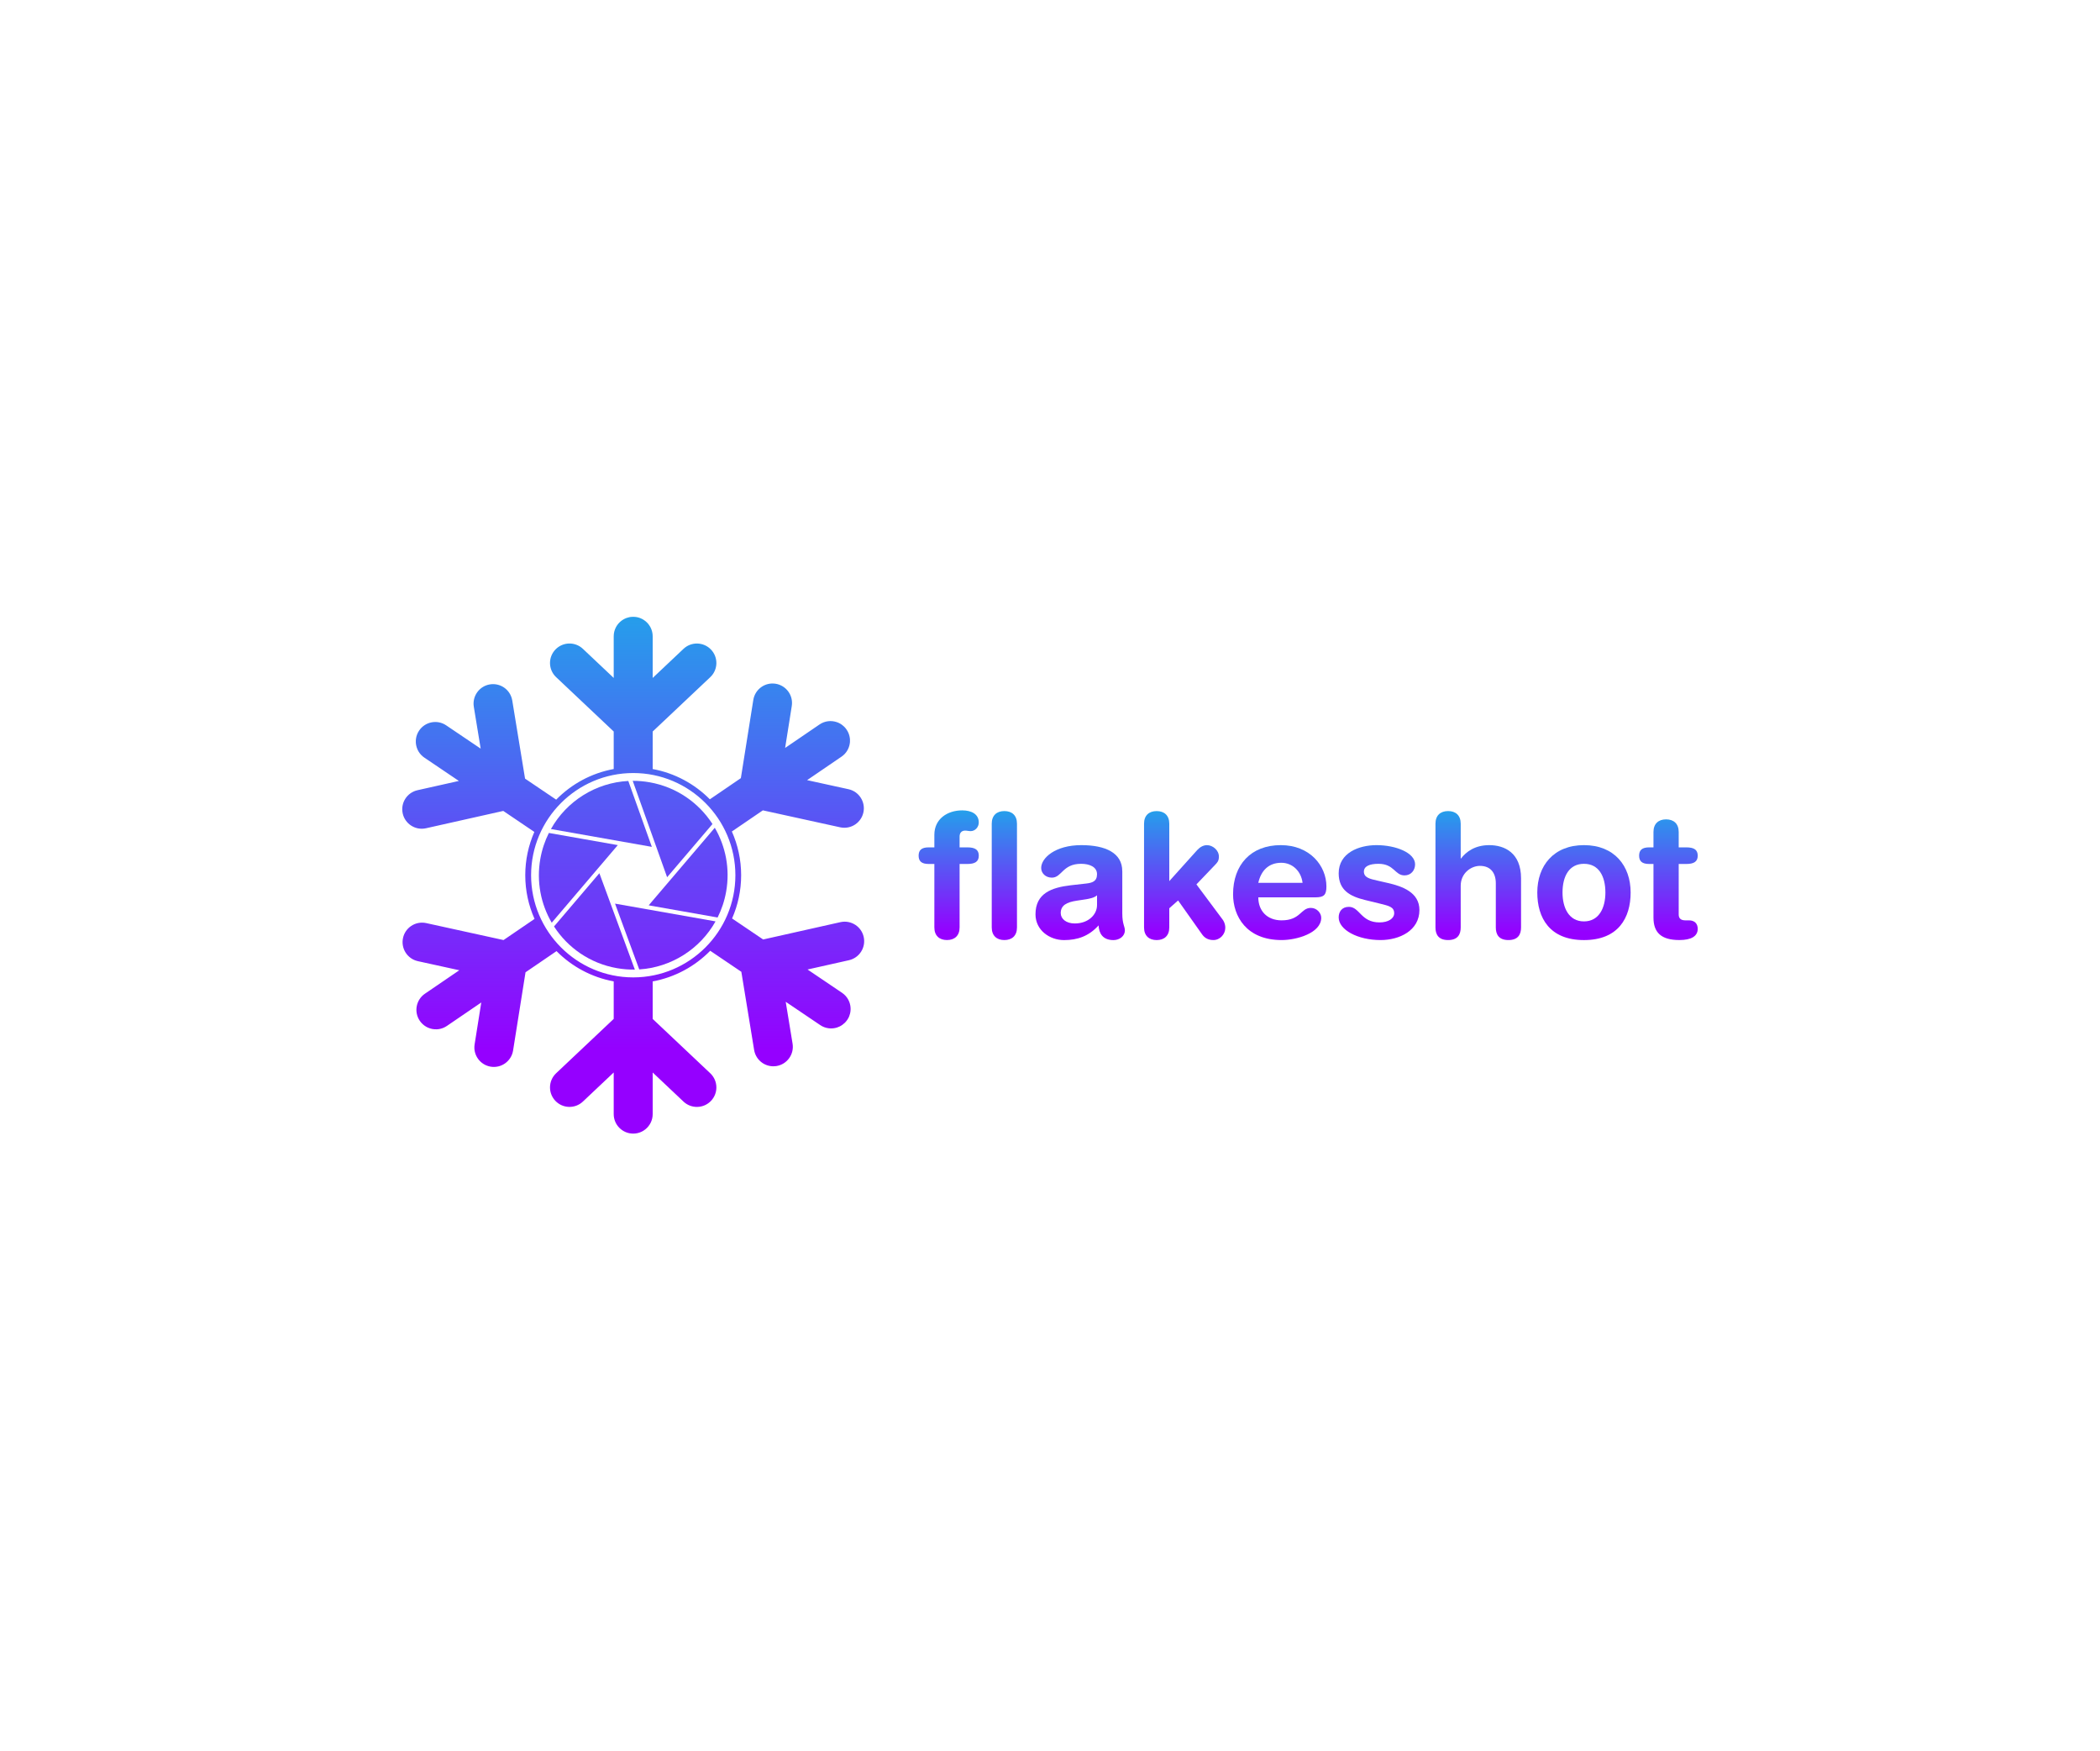
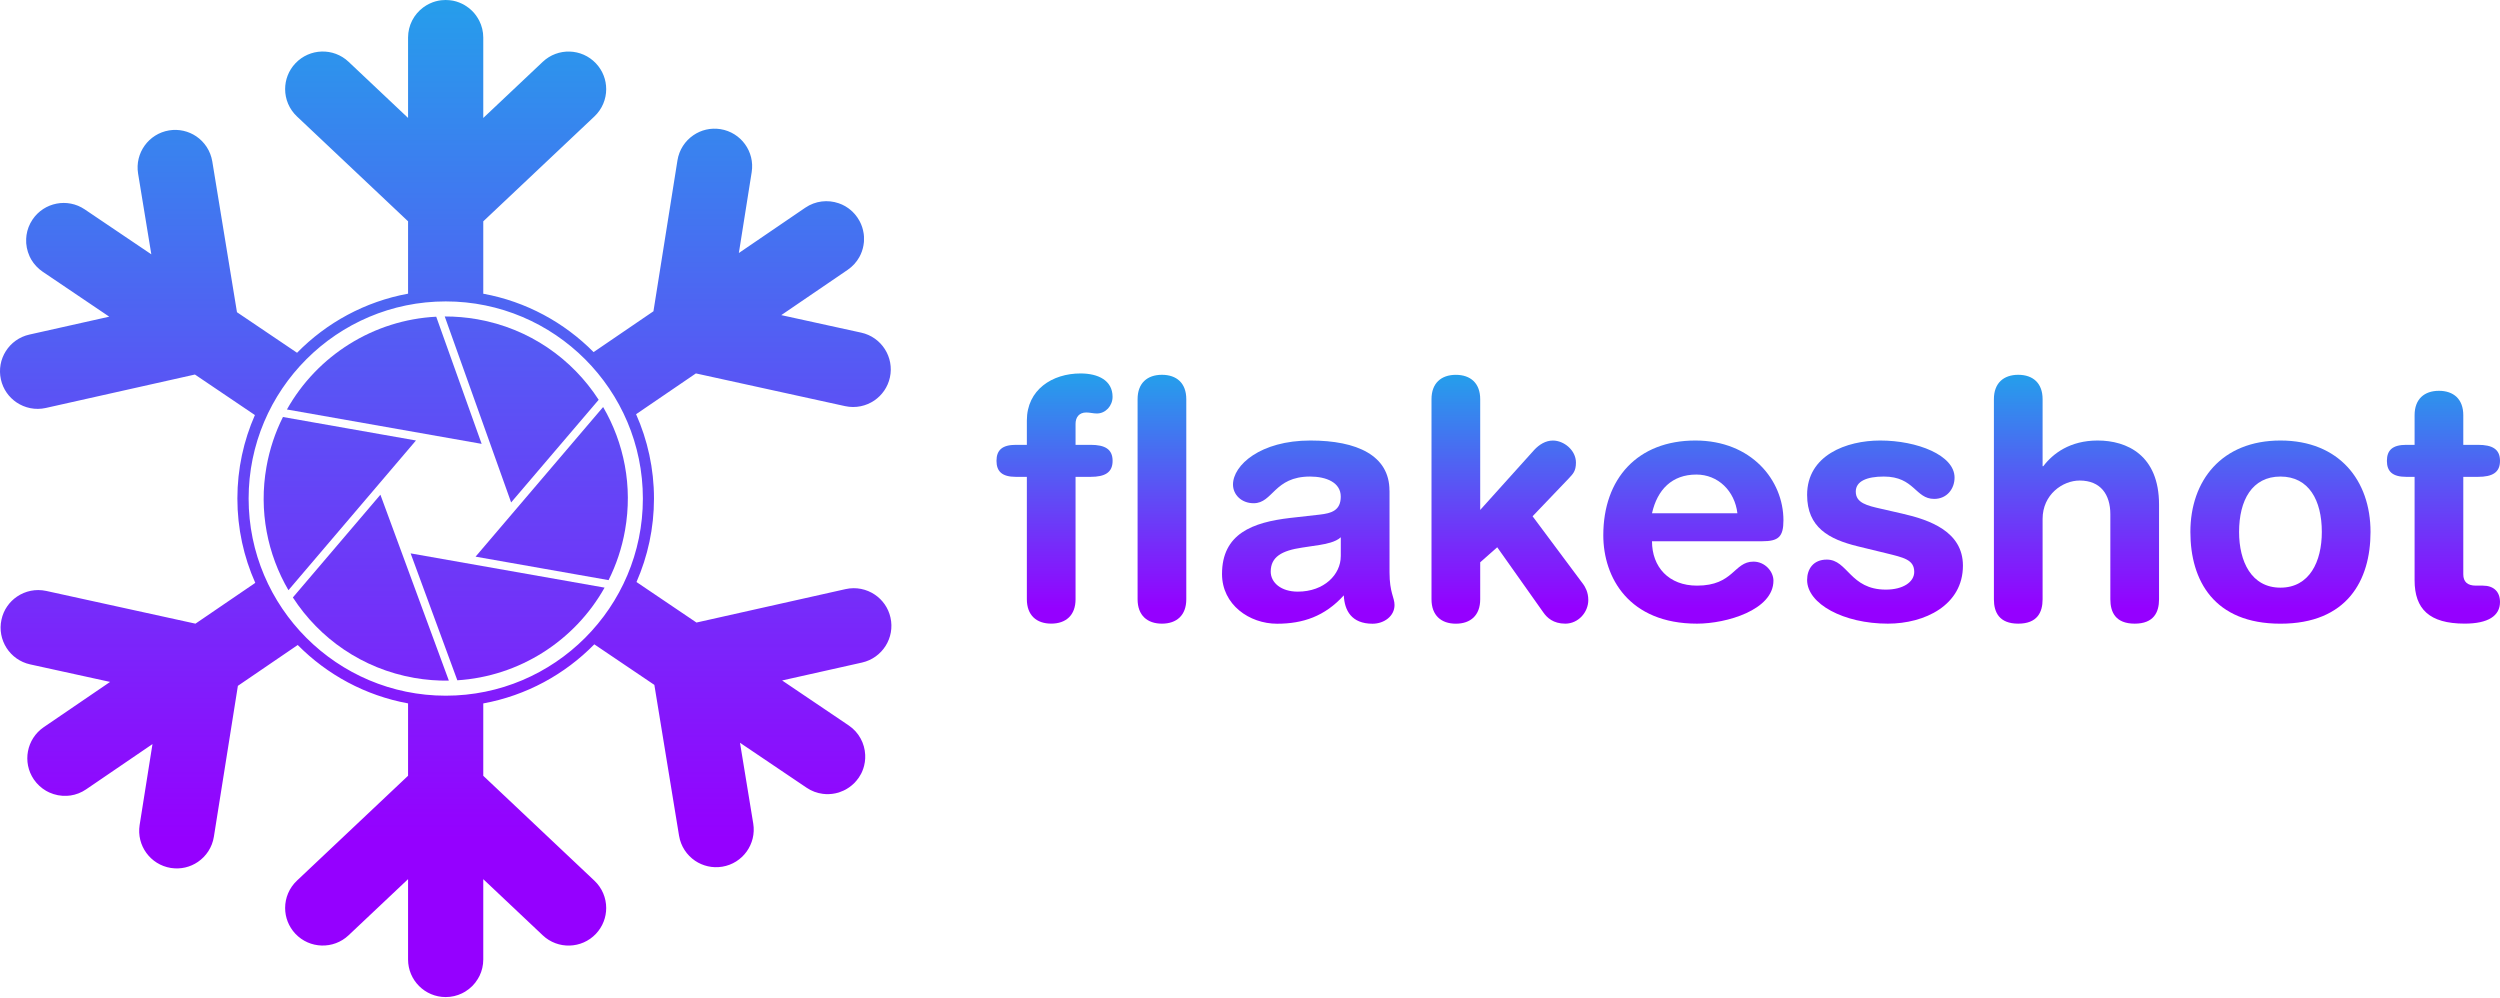
- <svg xmlns="http://www.w3.org/2000/svg" version="1.1" id="Layer_1" x="0px" y="0px" viewBox="0 0 1200 1000" style="enable-background:new 0 0 1200 1000;" xml:space="preserve">
+ <svg xmlns="http://www.w3.org/2000/svg" width="740.27" height="295.24" version="1.1" viewBox="0 0 740.27 295.24" xml:space="preserve">
  <style type="text/css">
	.st0{fill:url(#SVGID_1_);}
	.st1{fill:url(#SVGID_00000174587969220787346450000007784116948124234630_);}
	.st2{fill:url(#SVGID_00000059306101236576278270000008780726096218313352_);}
	.st3{fill:url(#SVGID_00000002345782926031184270000009029232511775405473_);}
	.st4{fill:url(#SVGID_00000037683132122439636520000002803783118974807202_);}
	.st5{fill:url(#SVGID_00000075868136370730371470000003846224628731254462_);}
	.st6{fill:url(#SVGID_00000099638301165385335400000014622363466223353272_);}
	.st7{fill:url(#SVGID_00000132086411752855026100000004039829673280741277_);}
	.st8{fill:url(#SVGID_00000128464150078914731530000014800418913222808199_);}
	.st9{fill:url(#SVGID_00000016758023788058054600000003799833057427459732_);}
	.st10{fill:url(#SVGID_00000131355836164259148240000007445431631011805848_);}
	.st11{fill:url(#SVGID_00000096033325954281267340000000116030311030941857_);}
	.st12{fill:url(#SVGID_00000008114114524405272400000007898896160214514058_);}
	.st13{fill:url(#SVGID_00000118387224217342486320000015066486896436225714_);}
	.st14{fill:url(#SVGID_00000127032310990559990740000015785041585654854804_);}
	.st15{fill:url(#SVGID_00000177477010167139734240000010728987177860960936_);}
</style>
-   <g>
-     <g>
-       <linearGradient id="SVGID_1_" gradientUnits="userSpaceOnUse" x1="542.115" y1="532.707" x2="542.115" y2="459.852">
-         <stop offset="0" style="stop-color:#9500FF" />
-         <stop offset="1" style="stop-color:#1FA7EA" />
-       </linearGradient>
-       <path class="st0" d="M551.5,474.51c1.09,0,2.07,0.3,3.16,0.3c2.57,0,4.64-2.27,4.64-4.94c0-4.84-4.25-6.92-9.48-6.92    c-8.4,0-15.9,4.84-15.9,13.93v7.21h-3.26c-4.05,0-5.73,1.58-5.73,4.74c0,3.16,1.68,4.74,5.73,4.74h3.26v36.25    c0,4.74,2.86,7.21,7.21,7.21c4.35,0,7.21-2.47,7.21-7.21v-36.25h4.45c4.25,0,6.52-1.28,6.52-4.74c0-3.46-2.27-4.74-6.52-4.74    h-4.45v-6.22C548.34,475.9,549.43,474.51,551.5,474.51z" />
-       <linearGradient id="SVGID_00000033355409298150157500000012137553601213275017_" gradientUnits="userSpaceOnUse" x1="573.921" y1="532.707" x2="573.921" y2="459.852">
-         <stop offset="0" style="stop-color:#9500FF" />
-         <stop offset="1" style="stop-color:#1FA7EA" />
-       </linearGradient>
-       <path style="fill:url(#SVGID_00000033355409298150157500000012137553601213275017_);" d="M573.92,463.35    c-4.35,0-7.21,2.47-7.21,7.21v59.27c0,4.74,2.86,7.21,7.21,7.21c4.35,0,7.21-2.47,7.21-7.21v-59.27    C581.13,465.82,578.27,463.35,573.92,463.35z" />
-       <linearGradient id="SVGID_00000059297368733727118630000002366910674529309099_" gradientUnits="userSpaceOnUse" x1="617.237" y1="532.707" x2="617.237" y2="459.852">
-         <stop offset="0" style="stop-color:#9500FF" />
-         <stop offset="1" style="stop-color:#1FA7EA" />
-       </linearGradient>
-       <path style="fill:url(#SVGID_00000059297368733727118630000002366910674529309099_);" d="M641.29,497.63    c0-10.37-9.58-14.82-23.41-14.82c-14.82,0-22.92,7.31-22.92,13.04c0,2.96,2.47,5.53,6.12,5.53c5.73,0,6.03-7.9,16.7-7.9    c4.84,0,9.09,1.78,9.09,5.93c0,4.15-2.77,4.94-6.22,5.34l-8.79,0.99c-11.06,1.29-20.15,4.64-20.15,16.6    c0,9.09,8.1,14.72,16.3,14.72c7.61,0,14.13-2.17,19.76-8.4c0.2,4.45,2.27,8.4,8.5,8.4c3.46,0,6.52-2.27,6.52-5.53    c0-2.27-1.48-3.65-1.48-9.68V497.63z M626.87,517.09c0,5.34-4.84,10.47-12.74,10.47c-4.94,0-8-2.67-8-5.93    c0-4.35,3.26-6.22,9.29-7.11l5.24-0.79c1.68-0.3,4.64-0.79,6.22-2.27V517.09z" />
-       <linearGradient id="SVGID_00000130645064580814326300000001897212363596037807_" gradientUnits="userSpaceOnUse" x1="676.948" y1="532.707" x2="676.948" y2="459.852">
-         <stop offset="0" style="stop-color:#9500FF" />
-         <stop offset="1" style="stop-color:#1FA7EA" />
-       </linearGradient>
-       <path style="fill:url(#SVGID_00000130645064580814326300000001897212363596037807_);" d="M683.67,505.24l10.67-11.16    c1.28-1.38,2.17-2.17,2.17-4.74c0-3.66-3.56-6.52-6.82-6.52c-2.17,0-4.05,1.19-5.53,2.77l-16,17.78v-32.8    c0-4.74-2.87-7.21-7.21-7.21c-4.35,0-7.21,2.47-7.21,7.21v59.27c0,4.74,2.86,7.21,7.21,7.21c4.35,0,7.21-2.47,7.21-7.21v-10.97    l5.04-4.45l13.63,19.26c1.09,1.58,2.96,3.36,6.52,3.36c3.85,0,6.82-3.36,6.82-7.01c0-2.37-0.99-3.95-1.48-4.64L683.67,505.24z" />
-       <linearGradient id="SVGID_00000173868235186743411470000014457216453157340844_" gradientUnits="userSpaceOnUse" x1="731.275" y1="532.707" x2="731.275" y2="459.852">
-         <stop offset="0" style="stop-color:#9500FF" />
-         <stop offset="1" style="stop-color:#1FA7EA" />
-       </linearGradient>
-       <path style="fill:url(#SVGID_00000173868235186743411470000014457216453157340844_);" d="M731.87,482.81    c-17.09,0-27.26,11.26-27.26,28.05c0,12.55,7.61,26.18,27.76,26.18c8.69,0,22.62-4.05,22.62-12.74c0-2.67-2.47-5.63-5.93-5.63    c-5.83,0-5.83,7.11-16.69,7.11c-8.4,0-13.34-5.53-13.34-13.14h32.6c4.84,0,6.32-1.28,6.32-6.22    C757.95,494.57,748.46,482.81,731.87,482.81z M719.03,504.35c1.58-7.01,5.93-11.46,13.14-11.46c6.42,0,11.36,4.84,12.15,11.46    H719.03z" />
-       <linearGradient id="SVGID_00000077309984930821250830000007040230552437020545_" gradientUnits="userSpaceOnUse" x1="788.023" y1="532.707" x2="788.023" y2="459.852">
-         <stop offset="0" style="stop-color:#9500FF" />
-         <stop offset="1" style="stop-color:#1FA7EA" />
-       </linearGradient>
-       <path style="fill:url(#SVGID_00000077309984930821250830000007040230552437020545_);" d="M793.11,504.45l-6.03-1.38    c-4.45-0.99-7.71-1.78-7.71-5.14c0-3.06,3.26-4.45,8.3-4.45c9.09,0,9.29,6.62,14.92,6.62c3.75,0,6.03-2.96,6.03-6.32    c0-6.62-11.06-10.97-22.03-10.97c-9.98,0-21.63,4.35-21.63,16.1c0,9.68,6.52,13.14,14.92,15.21l8.5,2.07    c5.14,1.28,8.3,1.88,8.3,5.53c0,2.96-3.26,5.24-8.4,5.24c-10.67,0-11.26-8.89-17.49-8.89c-4.05,0-5.83,2.87-5.83,6.03    c0,7.11,10.87,12.94,23.91,12.94c10.87,0,22.23-5.43,22.23-17.19C811.09,509.78,801.31,506.32,793.11,504.45z" />
-       <linearGradient id="SVGID_00000060714676967298509020000017803063261009192099_" gradientUnits="userSpaceOnUse" x1="844.721" y1="532.707" x2="844.721" y2="459.852">
-         <stop offset="0" style="stop-color:#9500FF" />
-         <stop offset="1" style="stop-color:#1FA7EA" />
-       </linearGradient>
-       <path style="fill:url(#SVGID_00000060714676967298509020000017803063261009192099_);" d="M850.99,482.81    c-8.2,0-13.24,3.85-16.1,7.61h-0.2v-19.86c0-4.74-2.86-7.21-7.21-7.21c-4.35,0-7.21,2.47-7.21,7.21v59.27    c0,3.85,1.58,7.21,7.21,7.21c5.63,0,7.21-3.36,7.21-7.21v-23.81c0-7.21,5.93-11.36,10.97-11.36c6.22,0,9.09,4.15,9.09,9.98v25.19    c0,3.85,1.58,7.21,7.21,7.21s7.21-3.36,7.21-7.21v-28.05C869.17,487.16,859.69,482.81,850.99,482.81z" />
-       <linearGradient id="SVGID_00000058555904110752010460000006134160137745780645_" gradientUnits="userSpaceOnUse" x1="905.124" y1="532.707" x2="905.124" y2="459.852">
-         <stop offset="0" style="stop-color:#9500FF" />
-         <stop offset="1" style="stop-color:#1FA7EA" />
-       </linearGradient>
-       <path style="fill:url(#SVGID_00000058555904110752010460000006134160137745780645_);" d="M905.12,482.81    c-17.39,0-26.67,11.85-26.67,27.07c0,14.42,7.01,27.17,26.67,27.17c19.66,0,26.67-12.74,26.67-27.17    C931.8,494.67,922.51,482.81,905.12,482.81z M905.12,526.38c-8.59,0-12.25-7.71-12.25-16.5c0-9.38,3.85-16.4,12.25-16.4    c8.4,0,12.25,7.01,12.25,16.4C917.37,518.67,913.72,526.38,905.12,526.38z" />
-       <linearGradient id="SVGID_00000102531348124580650160000017958720979487631499_" gradientUnits="userSpaceOnUse" x1="953.377" y1="532.707" x2="953.377" y2="459.852">
-         <stop offset="0" style="stop-color:#9500FF" />
-         <stop offset="1" style="stop-color:#1FA7EA" />
-       </linearGradient>
-       <path style="fill:url(#SVGID_00000102531348124580650160000017958720979487631499_);" d="M965.08,525.78h-2.07    c-2.57,0-3.75-1.18-3.75-3.36v-28.85h4.35c4.25,0,6.52-1.28,6.52-4.74c0-3.46-2.27-4.74-6.52-4.74h-4.35v-8.79    c0-4.74-2.87-7.21-7.21-7.21c-4.35,0-7.21,2.47-7.21,7.21v8.79h-2.47c-4.05,0-5.73,1.58-5.73,4.74c0,3.16,1.68,4.74,5.73,4.74    h2.47v30.62c0,8.5,4.35,12.84,14.82,12.84c6.92,0,10.47-2.27,10.47-6.42C970.12,527.56,968.24,525.78,965.08,525.78z" />
-     </g>
-     <g>
-       <linearGradient id="SVGID_00000013884247222687474120000002353460338847208378_" gradientUnits="userSpaceOnUse" x1="330.477" y1="627.931" x2="330.477" y2="307.822">
-         <stop offset="0" style="stop-color:#9500FF" />
-         <stop offset="1" style="stop-color:#1FA7EA" />
-       </linearGradient>
-       <path style="fill:url(#SVGID_00000013884247222687474120000002353460338847208378_);" d="M313.64,475.85    c-2.28,4.55-3.95,9.51-4.88,14.78c-2.31,13.07,0.31,25.87,6.51,36.5l37.76-44.33L313.64,475.85z" />
-       <linearGradient id="SVGID_00000007402901050152765330000015666843536581858492_" gradientUnits="userSpaceOnUse" x1="343.646" y1="627.931" x2="343.646" y2="307.822">
-         <stop offset="0" style="stop-color:#9500FF" />
-         <stop offset="1" style="stop-color:#1FA7EA" />
-       </linearGradient>
-       <path style="fill:url(#SVGID_00000007402901050152765330000015666843536581858492_);" d="M359.03,446.15    c-18.55,0.95-35.25,11.49-44.21,27.47l57.66,10.18L359.03,446.15z" />
-       <linearGradient id="SVGID_00000040540673024727308960000018019661453378633871_" gradientUnits="userSpaceOnUse" x1="393.219" y1="627.931" x2="393.219" y2="307.822">
-         <stop offset="0" style="stop-color:#9500FF" />
-         <stop offset="1" style="stop-color:#1FA7EA" />
-       </linearGradient>
-       <path style="fill:url(#SVGID_00000040540673024727308960000018019661453378633871_);" d="M410.06,524.15    c2.28-4.55,3.95-9.51,4.88-14.78c2.31-13.06-0.3-25.85-6.49-36.48l-37.77,44.31L410.06,524.15z" />
-       <linearGradient id="SVGID_00000170959385185934940010000008919848302240929938_" gradientUnits="userSpaceOnUse" x1="384.338" y1="627.931" x2="384.338" y2="307.822">
-         <stop offset="0" style="stop-color:#9500FF" />
-         <stop offset="1" style="stop-color:#1FA7EA" />
-       </linearGradient>
-       <path style="fill:url(#SVGID_00000170959385185934940010000008919848302240929938_);" d="M407.13,470.75    c-7.85-12.15-20.54-21.12-35.91-23.84c-3.25-0.57-6.48-0.84-9.67-0.83l19.66,55.06L407.13,470.75z" />
-       <linearGradient id="SVGID_00000019639877963283445480000013937287299414876846_" gradientUnits="userSpaceOnUse" x1="339.674" y1="627.931" x2="339.674" y2="307.822">
-         <stop offset="0" style="stop-color:#9500FF" />
-         <stop offset="1" style="stop-color:#1FA7EA" />
-       </linearGradient>
-       <path style="fill:url(#SVGID_00000019639877963283445480000013937287299414876846_);" d="M352.48,553.09    c3.46,0.61,6.9,0.87,10.29,0.82l-20.27-55.05l-25.92,30.42C324.44,541.42,337.12,550.38,352.48,553.09z" />
-       <linearGradient id="SVGID_00000131363610533177961470000003466566554253082026_" gradientUnits="userSpaceOnUse" x1="380.166" y1="627.931" x2="380.166" y2="307.822">
-         <stop offset="0" style="stop-color:#9500FF" />
-         <stop offset="1" style="stop-color:#1FA7EA" />
-       </linearGradient>
-       <path style="fill:url(#SVGID_00000131363610533177961470000003466566554253082026_);" d="M365.28,553.81    c18.3-1.15,34.73-11.63,43.6-27.44l-57.43-10.14L365.28,553.81z" />
-     </g>
-     <linearGradient id="SVGID_00000128470563793433778740000013585850769886779290_" gradientUnits="userSpaceOnUse" x1="361.848" y1="600.624" x2="361.848" y2="337.886">
-       <stop offset="0" style="stop-color:#9500FF" />
-       <stop offset="1" style="stop-color:#1FA7EA" />
+   <g transform="translate(-229.86 -352.37)">
+     <linearGradient id="SVGID_1_" x1="542.12" x2="542.12" y1="532.71" y2="459.85" gradientUnits="userSpaceOnUse">
+       <stop stop-color="#9500FF" offset="0" />
+       <stop stop-color="#1FA7EA" offset="1" />
    </linearGradient>
-     <path style="fill:url(#SVGID_00000128470563793433778740000013585850769886779290_);" d="M493.54,535.24   c-0.64-2.88-2.35-5.25-4.63-6.79c-2.46-1.65-5.55-2.34-8.67-1.64l-44.15,9.9l-17.76-12c3.32-7.57,5.18-15.93,5.18-24.71   c0-8.89-1.9-17.33-5.3-24.98l17.71-12.08l44.19,9.69c3.12,0.68,6.22-0.02,8.66-1.68c2.26-1.55,3.97-3.93,4.6-6.82   c1.31-6-2.49-11.94-8.49-13.26l-23.68-5.19l19.66-13.41c1.48-1.01,2.64-2.31,3.46-3.78c0.15-0.27,0.28-0.52,0.4-0.8   c0.52-1.14,0.83-2.36,0.95-3.6c0.01-0.11,0.02-0.23,0.02-0.34c0.02-0.44,0.02-0.89,0-1.34c-0.01-0.22-0.03-0.44-0.06-0.66   c0,0,0,0,0-0.01c-0.02-0.11-0.03-0.23-0.05-0.33c-0.05-0.31-0.1-0.61-0.18-0.92c-0.14-0.58-0.32-1.15-0.56-1.71   c-0.06-0.12-0.1-0.23-0.16-0.35c-0.05-0.1-0.1-0.21-0.15-0.31c-0.06-0.11-0.11-0.23-0.17-0.34c-0.19-0.34-0.38-0.65-0.6-0.98   c-0.22-0.31-0.44-0.62-0.68-0.9c-0.09-0.1-0.17-0.19-0.25-0.28c-0.08-0.1-0.17-0.19-0.26-0.27c-0.08-0.1-0.17-0.18-0.25-0.27   c-0.4-0.39-0.83-0.73-1.27-1.06c-0.3-0.21-0.6-0.41-0.91-0.59c-0.31-0.18-0.63-0.34-0.95-0.49c-0.33-0.15-0.66-0.27-1-0.39   c-3.21-1.1-6.87-0.73-9.89,1.33l-19.66,13.41l3.8-23.94c0.97-6.08-3.18-11.77-9.24-12.74c-2.93-0.46-5.76,0.25-8.02,1.8   c-2.44,1.67-4.22,4.3-4.72,7.45l-7.11,44.68l-17.72,12.09c-8.7-8.79-20.02-14.97-32.67-17.29v-21.43l32.9-31.05   c2.32-2.19,3.5-5.13,3.5-8.09c0-2.75-1.01-5.49-3.04-7.64c-4.22-4.47-11.27-4.68-15.74-0.46l-17.62,16.63v-23.79   c0-1.81-0.43-3.5-1.18-4.99c-0.14-0.27-0.27-0.53-0.44-0.78c-0.64-1.08-1.47-2.03-2.43-2.82c-0.09-0.07-0.17-0.15-0.26-0.21   c-0.35-0.27-0.73-0.52-1.11-0.76c-0.19-0.11-0.38-0.22-0.58-0.33c0,0,0,0-0.01,0c-0.1-0.05-0.19-0.1-0.3-0.15   c-0.28-0.14-0.56-0.26-0.85-0.37c-0.56-0.22-1.14-0.39-1.72-0.51c-0.13-0.02-0.25-0.05-0.38-0.06c-0.12-0.02-0.23-0.04-0.35-0.05   c-0.13-0.02-0.25-0.04-0.38-0.05c-0.37-0.04-0.75-0.06-1.14-0.06c-0.38,0-0.77,0.02-1.14,0.06c-0.12,0.01-0.25,0.02-0.38,0.04   c-0.12,0.02-0.24,0.03-0.36,0.06c-0.12,0.02-0.25,0.04-0.36,0.06c-0.55,0.11-1.07,0.27-1.59,0.45c-0.34,0.13-0.67,0.27-1,0.43   c-0.32,0.15-0.64,0.32-0.94,0.51c-0.31,0.19-0.6,0.39-0.89,0.6c-2.72,2.02-4.48,5.27-4.48,8.92v23.79l-17.62-16.63   c-4.47-4.22-11.52-4.01-15.74,0.46c-2.03,2.15-3.04,4.89-3.04,7.64c0,2.96,1.18,5.9,3.5,8.09l32.9,31.05v21.43   c-12.75,2.34-24.15,8.6-32.87,17.5l-17.79-12.01l-7.31-44.65c-0.52-3.14-2.3-5.77-4.75-7.43c-2.27-1.53-5.11-2.23-8.03-1.76   c-6.07,1-10.18,6.72-9.19,12.79l3.92,23.91l-19.72-13.31c-5.09-3.44-12.01-2.1-15.45,3c-0.97,1.43-1.56,3.01-1.79,4.61   c-0.06,0.36-0.09,0.73-0.1,1.07c-0.05,0.9,0.02,1.8,0.19,2.67c0.18,0.87,0.44,1.72,0.82,2.55c0.15,0.31,0.31,0.64,0.49,0.95   c0.82,1.39,1.96,2.64,3.39,3.61l19.71,13.31l-23.65,5.3c-6,1.34-9.78,7.29-8.43,13.3c0.64,2.88,2.35,5.25,4.63,6.79   c2.46,1.65,5.55,2.34,8.67,1.64l44.15-9.9l17.76,12c-3.33,7.57-5.19,15.93-5.19,24.72c0,8.89,1.9,17.33,5.3,24.97l-17.71,12.08   l-44.19-9.69c-3.12-0.68-6.22,0.02-8.66,1.68c-2.26,1.54-3.97,3.92-4.59,6.81c-1.32,6,2.48,11.94,8.49,13.26l23.67,5.19   l-19.66,13.41c-5.07,3.47-6.38,10.39-2.92,15.47c0.98,1.43,2.22,2.55,3.63,3.37c0.31,0.18,0.64,0.35,0.95,0.49   c0.82,0.37,1.68,0.64,2.55,0.81c0.88,0.16,1.77,0.23,2.67,0.18c0.36-0.02,0.72-0.06,1.07-0.1c1.6-0.24,3.18-0.84,4.6-1.81   l19.66-13.41l-3.8,23.94c-0.97,6.08,3.18,11.77,9.24,12.74c2.93,0.46,5.76-0.25,8.02-1.8c2.44-1.67,4.22-4.3,4.72-7.45l7.11-44.68   l17.72-12.09c8.7,8.79,20.02,14.97,32.67,17.29v21.43l-32.9,31.05c-2.32,2.19-3.5,5.13-3.5,8.1c0,2.74,1.01,5.48,3.04,7.64   c4.22,4.46,11.27,4.67,15.74,0.45l17.62-16.63v23.79c0,6.14,4.99,11.13,11.14,11.13c1.73,0,3.36-0.39,4.83-1.1   c0.32-0.15,0.64-0.33,0.94-0.51c0.77-0.47,1.47-1.02,2.1-1.65c0.63-0.63,1.18-1.33,1.64-2.1c0.19-0.3,0.35-0.61,0.52-0.94   c0.7-1.45,1.1-3.09,1.1-4.82V612.7l17.62,16.63c4.47,4.22,11.52,4.01,15.74-0.45c2.03-2.16,3.04-4.9,3.04-7.64   c0-2.97-1.18-5.91-3.5-8.1l-32.9-31.05v-21.43c12.76-2.34,24.15-8.6,32.88-17.5l17.78,12.01l7.31,44.65   c0.52,3.15,2.3,5.77,4.75,7.43c2.27,1.53,5.11,2.23,8.03,1.76c6.07-0.99,10.18-6.72,9.19-12.79l-3.92-23.91l19.72,13.31   c1.48,1.01,3.13,1.6,4.79,1.81c0.3,0.04,0.6,0.07,0.89,0.08c1.25,0.06,2.51-0.09,3.7-0.44c0.1-0.03,0.22-0.06,0.31-0.1   c0.43-0.15,0.84-0.31,1.25-0.5c0.2-0.09,0.39-0.19,0.6-0.3c0.1-0.06,0.2-0.11,0.29-0.17h0.01c0.27-0.16,0.53-0.32,0.78-0.5   c0.49-0.35,0.95-0.73,1.39-1.15c0.09-0.09,0.18-0.18,0.27-0.27c0.08-0.09,0.16-0.18,0.23-0.27c0.09-0.09,0.18-0.19,0.26-0.29   c0.24-0.29,0.47-0.59,0.69-0.9c0.21-0.32,0.41-0.65,0.59-0.98c0.06-0.1,0.11-0.22,0.18-0.33c0.05-0.11,0.1-0.23,0.15-0.34   c0.05-0.11,0.1-0.23,0.15-0.34c0.21-0.51,0.38-1.03,0.51-1.56c0.09-0.35,0.16-0.71,0.21-1.06c0.05-0.35,0.09-0.72,0.1-1.07   c0.02-0.36,0.02-0.72,0-1.07c-0.16-3.39-1.86-6.66-4.89-8.7l-19.71-13.31l23.65-5.3C491.12,547.2,494.89,541.24,493.54,535.24z    M361.85,558.37c-32.18,0-58.37-26.18-58.37-58.37c0-32.19,26.18-58.38,58.37-58.38s58.37,26.19,58.37,58.38   C420.22,532.19,394.03,558.37,361.85,558.37z" />
+     <path class="st0" d="m551.5 474.51c1.09 0 2.07 0.3 3.16 0.3 2.57 0 4.64-2.27 4.64-4.94 0-4.84-4.25-6.92-9.48-6.92-8.4 0-15.9 4.84-15.9 13.93v7.21h-3.26c-4.05 0-5.73 1.58-5.73 4.74s1.68 4.74 5.73 4.74h3.26v36.25c0 4.74 2.86 7.21 7.21 7.21s7.21-2.47 7.21-7.21v-36.25h4.45c4.25 0 6.52-1.28 6.52-4.74s-2.27-4.74-6.52-4.74h-4.45v-6.22c0-1.97 1.09-3.36 3.16-3.36z" fill="url(#SVGID_1_)" />
+     <linearGradient id="SVGID_00000033355409298150157500000012137553601213275017_" x1="573.92" x2="573.92" y1="532.71" y2="459.85" gradientUnits="userSpaceOnUse">
+       <stop stop-color="#9500FF" offset="0" />
+       <stop stop-color="#1FA7EA" offset="1" />
+     </linearGradient>
+     <path d="m573.92 463.35c-4.35 0-7.21 2.47-7.21 7.21v59.27c0 4.74 2.86 7.21 7.21 7.21s7.21-2.47 7.21-7.21v-59.27c0-4.74-2.86-7.21-7.21-7.21z" fill="url(#SVGID_00000033355409298150157500000012137553601213275017_)" />
+     <linearGradient id="SVGID_00000059297368733727118630000002366910674529309099_" x1="617.24" x2="617.24" y1="532.71" y2="459.85" gradientUnits="userSpaceOnUse">
+       <stop stop-color="#9500FF" offset="0" />
+       <stop stop-color="#1FA7EA" offset="1" />
+     </linearGradient>
+     <path d="m641.29 497.63c0-10.37-9.58-14.82-23.41-14.82-14.82 0-22.92 7.31-22.92 13.04 0 2.96 2.47 5.53 6.12 5.53 5.73 0 6.03-7.9 16.7-7.9 4.84 0 9.09 1.78 9.09 5.93s-2.77 4.94-6.22 5.34l-8.79 0.99c-11.06 1.29-20.15 4.64-20.15 16.6 0 9.09 8.1 14.72 16.3 14.72 7.61 0 14.13-2.17 19.76-8.4 0.2 4.45 2.27 8.4 8.5 8.4 3.46 0 6.52-2.27 6.52-5.53 0-2.27-1.48-3.65-1.48-9.68v-24.22zm-14.42 19.46c0 5.34-4.84 10.47-12.74 10.47-4.94 0-8-2.67-8-5.93 0-4.35 3.26-6.22 9.29-7.11l5.24-0.79c1.68-0.3 4.64-0.79 6.22-2.27v5.63z" fill="url(#SVGID_00000059297368733727118630000002366910674529309099_)" />
+     <linearGradient id="SVGID_00000130645064580814326300000001897212363596037807_" x1="676.95" x2="676.95" y1="532.71" y2="459.85" gradientUnits="userSpaceOnUse">
+       <stop stop-color="#9500FF" offset="0" />
+       <stop stop-color="#1FA7EA" offset="1" />
+     </linearGradient>
+     <path d="m683.67 505.24 10.67-11.16c1.28-1.38 2.17-2.17 2.17-4.74 0-3.66-3.56-6.52-6.82-6.52-2.17 0-4.05 1.19-5.53 2.77l-16 17.78v-32.8c0-4.74-2.87-7.21-7.21-7.21-4.35 0-7.21 2.47-7.21 7.21v59.27c0 4.74 2.86 7.21 7.21 7.21s7.21-2.47 7.21-7.21v-10.97l5.04-4.45 13.63 19.26c1.09 1.58 2.96 3.36 6.52 3.36 3.85 0 6.82-3.36 6.82-7.01 0-2.37-0.99-3.95-1.48-4.64z" fill="url(#SVGID_00000130645064580814326300000001897212363596037807_)" />
+     <linearGradient id="SVGID_00000173868235186743411470000014457216453157340844_" x1="731.28" x2="731.28" y1="532.71" y2="459.85" gradientUnits="userSpaceOnUse">
+       <stop stop-color="#9500FF" offset="0" />
+       <stop stop-color="#1FA7EA" offset="1" />
+     </linearGradient>
+     <path d="m731.87 482.81c-17.09 0-27.26 11.26-27.26 28.05 0 12.55 7.61 26.18 27.76 26.18 8.69 0 22.62-4.05 22.62-12.74 0-2.67-2.47-5.63-5.93-5.63-5.83 0-5.83 7.11-16.69 7.11-8.4 0-13.34-5.53-13.34-13.14h32.6c4.84 0 6.32-1.28 6.32-6.22 0-11.85-9.49-23.61-26.08-23.61zm-12.84 21.54c1.58-7.01 5.93-11.46 13.14-11.46 6.42 0 11.36 4.84 12.15 11.46z" fill="url(#SVGID_00000173868235186743411470000014457216453157340844_)" />
+     <linearGradient id="SVGID_00000077309984930821250830000007040230552437020545_" x1="788.02" x2="788.02" y1="532.71" y2="459.85" gradientUnits="userSpaceOnUse">
+       <stop stop-color="#9500FF" offset="0" />
+       <stop stop-color="#1FA7EA" offset="1" />
+     </linearGradient>
+     <path d="m793.11 504.45-6.03-1.38c-4.45-0.99-7.71-1.78-7.71-5.14 0-3.06 3.26-4.45 8.3-4.45 9.09 0 9.29 6.62 14.92 6.62 3.75 0 6.03-2.96 6.03-6.32 0-6.62-11.06-10.97-22.03-10.97-9.98 0-21.63 4.35-21.63 16.1 0 9.68 6.52 13.14 14.92 15.21l8.5 2.07c5.14 1.28 8.3 1.88 8.3 5.53 0 2.96-3.26 5.24-8.4 5.24-10.67 0-11.26-8.89-17.49-8.89-4.05 0-5.83 2.87-5.83 6.03 0 7.11 10.87 12.94 23.91 12.94 10.87 0 22.23-5.43 22.23-17.19-0.01-10.07-9.79-13.53-17.99-15.4z" fill="url(#SVGID_00000077309984930821250830000007040230552437020545_)" />
+     <linearGradient id="SVGID_00000060714676967298509020000017803063261009192099_" x1="844.72" x2="844.72" y1="532.71" y2="459.85" gradientUnits="userSpaceOnUse">
+       <stop stop-color="#9500FF" offset="0" />
+       <stop stop-color="#1FA7EA" offset="1" />
+     </linearGradient>
+     <path d="m850.99 482.81c-8.2 0-13.24 3.85-16.1 7.61h-0.2v-19.86c0-4.74-2.86-7.21-7.21-7.21s-7.21 2.47-7.21 7.21v59.27c0 3.85 1.58 7.21 7.21 7.21s7.21-3.36 7.21-7.21v-23.81c0-7.21 5.93-11.36 10.97-11.36 6.22 0 9.09 4.15 9.09 9.98v25.19c0 3.85 1.58 7.21 7.21 7.21s7.21-3.36 7.21-7.21v-28.05c0-14.62-9.48-18.97-18.18-18.97z" fill="url(#SVGID_00000060714676967298509020000017803063261009192099_)" />
+     <linearGradient id="SVGID_00000058555904110752010460000006134160137745780645_" x1="905.12" x2="905.12" y1="532.71" y2="459.85" gradientUnits="userSpaceOnUse">
+       <stop stop-color="#9500FF" offset="0" />
+       <stop stop-color="#1FA7EA" offset="1" />
+     </linearGradient>
+     <path d="m905.12 482.81c-17.39 0-26.67 11.85-26.67 27.07 0 14.42 7.01 27.17 26.67 27.17s26.67-12.74 26.67-27.17c0.01-15.21-9.28-27.07-26.67-27.07zm0 43.57c-8.59 0-12.25-7.71-12.25-16.5 0-9.38 3.85-16.4 12.25-16.4s12.25 7.01 12.25 16.4c0 8.79-3.65 16.5-12.25 16.5z" fill="url(#SVGID_00000058555904110752010460000006134160137745780645_)" />
+     <linearGradient id="SVGID_00000102531348124580650160000017958720979487631499_" x1="953.38" x2="953.38" y1="532.71" y2="459.85" gradientUnits="userSpaceOnUse">
+       <stop stop-color="#9500FF" offset="0" />
+       <stop stop-color="#1FA7EA" offset="1" />
+     </linearGradient>
+     <path d="m965.08 525.78h-2.07c-2.57 0-3.75-1.18-3.75-3.36v-28.85h4.35c4.25 0 6.52-1.28 6.52-4.74s-2.27-4.74-6.52-4.74h-4.35v-8.79c0-4.74-2.87-7.21-7.21-7.21-4.35 0-7.21 2.47-7.21 7.21v8.79h-2.47c-4.05 0-5.73 1.58-5.73 4.74s1.68 4.74 5.73 4.74h2.47v30.62c0 8.5 4.35 12.84 14.82 12.84 6.92 0 10.47-2.27 10.47-6.42-0.01-3.05-1.89-4.83-5.05-4.83z" fill="url(#SVGID_00000102531348124580650160000017958720979487631499_)" />
+     <linearGradient id="SVGID_00000013884247222687474120000002353460338847208378_" x1="330.48" x2="330.48" y1="627.93" y2="307.82" gradientUnits="userSpaceOnUse">
+       <stop stop-color="#9500FF" offset="0" />
+       <stop stop-color="#1FA7EA" offset="1" />
+     </linearGradient>
+     <path d="m313.64 475.85c-2.28 4.55-3.95 9.51-4.88 14.78-2.31 13.07 0.31 25.87 6.51 36.5l37.76-44.33z" fill="url(#SVGID_00000013884247222687474120000002353460338847208378_)" />
+     <linearGradient id="SVGID_00000007402901050152765330000015666843536581858492_" x1="343.65" x2="343.65" y1="627.93" y2="307.82" gradientUnits="userSpaceOnUse">
+       <stop stop-color="#9500FF" offset="0" />
+       <stop stop-color="#1FA7EA" offset="1" />
+     </linearGradient>
+     <path d="m359.03 446.15c-18.55 0.95-35.25 11.49-44.21 27.47l57.66 10.18z" fill="url(#SVGID_00000007402901050152765330000015666843536581858492_)" />
+     <linearGradient id="SVGID_00000040540673024727308960000018019661453378633871_" x1="393.22" x2="393.22" y1="627.93" y2="307.82" gradientUnits="userSpaceOnUse">
+       <stop stop-color="#9500FF" offset="0" />
+       <stop stop-color="#1FA7EA" offset="1" />
+     </linearGradient>
+     <path d="m410.06 524.15c2.28-4.55 3.95-9.51 4.88-14.78 2.31-13.06-0.3-25.85-6.49-36.48l-37.77 44.31z" fill="url(#SVGID_00000040540673024727308960000018019661453378633871_)" />
+     <linearGradient id="SVGID_00000170959385185934940010000008919848302240929938_" x1="384.34" x2="384.34" y1="627.93" y2="307.82" gradientUnits="userSpaceOnUse">
+       <stop stop-color="#9500FF" offset="0" />
+       <stop stop-color="#1FA7EA" offset="1" />
+     </linearGradient>
+     <path d="m407.13 470.75c-7.85-12.15-20.54-21.12-35.91-23.84-3.25-0.57-6.48-0.84-9.67-0.83l19.66 55.06z" fill="url(#SVGID_00000170959385185934940010000008919848302240929938_)" />
+     <linearGradient id="SVGID_00000019639877963283445480000013937287299414876846_" x1="339.67" x2="339.67" y1="627.93" y2="307.82" gradientUnits="userSpaceOnUse">
+       <stop stop-color="#9500FF" offset="0" />
+       <stop stop-color="#1FA7EA" offset="1" />
+     </linearGradient>
+     <path d="m352.48 553.09c3.46 0.61 6.9 0.87 10.29 0.82l-20.27-55.05-25.92 30.42c7.86 12.14 20.54 21.1 35.9 23.81z" fill="url(#SVGID_00000019639877963283445480000013937287299414876846_)" />
+     <linearGradient id="SVGID_00000131363610533177961470000003466566554253082026_" x1="380.17" x2="380.17" y1="627.93" y2="307.82" gradientUnits="userSpaceOnUse">
+       <stop stop-color="#9500FF" offset="0" />
+       <stop stop-color="#1FA7EA" offset="1" />
+     </linearGradient>
+     <path d="m365.28 553.81c18.3-1.15 34.73-11.63 43.6-27.44l-57.43-10.14z" fill="url(#SVGID_00000131363610533177961470000003466566554253082026_)" />
+     <linearGradient id="SVGID_00000128470563793433778740000013585850769886779290_" x1="361.85" x2="361.85" y1="600.62" y2="337.89" gradientUnits="userSpaceOnUse">
+       <stop stop-color="#9500FF" offset="0" />
+       <stop stop-color="#1FA7EA" offset="1" />
+     </linearGradient>
+     <path d="m493.54 535.24c-0.64-2.88-2.35-5.25-4.63-6.79-2.46-1.65-5.55-2.34-8.67-1.64l-44.15 9.9-17.76-12c3.32-7.57 5.18-15.93 5.18-24.71 0-8.89-1.9-17.33-5.3-24.98l17.71-12.08 44.19 9.69c3.12 0.68 6.22-0.02 8.66-1.68 2.26-1.55 3.97-3.93 4.6-6.82 1.31-6-2.49-11.94-8.49-13.26l-23.68-5.19 19.66-13.41c1.48-1.01 2.64-2.31 3.46-3.78 0.15-0.27 0.28-0.52 0.4-0.8 0.52-1.14 0.83-2.36 0.95-3.6 0.01-0.11 0.02-0.23 0.02-0.34 0.02-0.44 0.02-0.89 0-1.34-0.01-0.22-0.03-0.44-0.06-0.66v-0.01c-0.02-0.11-0.03-0.23-0.05-0.33-0.05-0.31-0.1-0.61-0.18-0.92-0.14-0.58-0.32-1.15-0.56-1.71-0.06-0.12-0.1-0.23-0.16-0.35-0.05-0.1-0.1-0.21-0.15-0.31-0.06-0.11-0.11-0.23-0.17-0.34-0.19-0.34-0.38-0.65-0.6-0.98-0.22-0.31-0.44-0.62-0.68-0.9-0.09-0.1-0.17-0.19-0.25-0.28-0.08-0.1-0.17-0.19-0.26-0.27-0.08-0.1-0.17-0.18-0.25-0.27-0.4-0.39-0.83-0.73-1.27-1.06-0.3-0.21-0.6-0.41-0.91-0.59s-0.63-0.34-0.95-0.49c-0.33-0.15-0.66-0.27-1-0.39-3.21-1.1-6.87-0.73-9.89 1.33l-19.66 13.41 3.8-23.94c0.97-6.08-3.18-11.77-9.24-12.74-2.93-0.46-5.76 0.25-8.02 1.8-2.44 1.67-4.22 4.3-4.72 7.45l-7.11 44.68-17.72 12.09c-8.7-8.79-20.02-14.97-32.67-17.29v-21.43l32.9-31.05c2.32-2.19 3.5-5.13 3.5-8.09 0-2.75-1.01-5.49-3.04-7.64-4.22-4.47-11.27-4.68-15.74-0.46l-17.62 16.63v-23.79c0-1.81-0.43-3.5-1.18-4.99-0.14-0.27-0.27-0.53-0.44-0.78-0.64-1.08-1.47-2.03-2.43-2.82-0.09-0.07-0.17-0.15-0.26-0.21-0.35-0.27-0.73-0.52-1.11-0.76-0.19-0.11-0.38-0.22-0.58-0.33h-0.01c-0.1-0.05-0.19-0.1-0.3-0.15-0.28-0.14-0.56-0.26-0.85-0.37-0.56-0.22-1.14-0.39-1.72-0.51-0.13-0.02-0.25-0.05-0.38-0.06-0.12-0.02-0.23-0.04-0.35-0.05-0.13-0.02-0.25-0.04-0.38-0.05-0.37-0.04-0.75-0.06-1.14-0.06-0.38 0-0.77 0.02-1.14 0.06-0.12 0.01-0.25 0.02-0.38 0.04-0.12 0.02-0.24 0.03-0.36 0.06-0.12 0.02-0.25 0.04-0.36 0.06-0.55 0.11-1.07 0.27-1.59 0.45-0.34 0.13-0.67 0.27-1 0.43-0.32 0.15-0.64 0.32-0.94 0.51-0.31 0.19-0.6 0.39-0.89 0.6-2.72 2.02-4.48 5.27-4.48 8.92v23.79l-17.62-16.63c-4.47-4.22-11.52-4.01-15.74 0.46-2.03 2.15-3.04 4.89-3.04 7.64 0 2.96 1.18 5.9 3.5 8.09l32.9 31.05v21.43c-12.75 2.34-24.15 8.6-32.87 17.5l-17.79-12.01-7.31-44.65c-0.52-3.14-2.3-5.77-4.75-7.43-2.27-1.53-5.11-2.23-8.03-1.76-6.07 1-10.18 6.72-9.19 12.79l3.92 23.91-19.72-13.31c-5.09-3.44-12.01-2.1-15.45 3-0.97 1.43-1.56 3.01-1.79 4.61-0.06 0.36-0.09 0.73-0.1 1.07-0.05 0.9 0.02 1.8 0.19 2.67 0.18 0.87 0.44 1.72 0.82 2.55 0.15 0.31 0.31 0.64 0.49 0.95 0.82 1.39 1.96 2.64 3.39 3.61l19.71 13.31-23.65 5.3c-6 1.34-9.78 7.29-8.43 13.3 0.64 2.88 2.35 5.25 4.63 6.79 2.46 1.65 5.55 2.34 8.67 1.64l44.15-9.9 17.76 12c-3.33 7.57-5.19 15.93-5.19 24.72 0 8.89 1.9 17.33 5.3 24.97l-17.71 12.08-44.19-9.69c-3.12-0.68-6.22 0.02-8.66 1.68-2.26 1.54-3.97 3.92-4.59 6.81-1.32 6 2.48 11.94 8.49 13.26l23.67 5.19-19.66 13.41c-5.07 3.47-6.38 10.39-2.92 15.47 0.98 1.43 2.22 2.55 3.63 3.37 0.31 0.18 0.64 0.35 0.95 0.49 0.82 0.37 1.68 0.64 2.55 0.81 0.88 0.16 1.77 0.23 2.67 0.18 0.36-0.02 0.72-0.06 1.07-0.1 1.6-0.24 3.18-0.84 4.6-1.81l19.66-13.41-3.8 23.94c-0.97 6.08 3.18 11.77 9.24 12.74 2.93 0.46 5.76-0.25 8.02-1.8 2.44-1.67 4.22-4.3 4.72-7.45l7.11-44.68 17.72-12.09c8.7 8.79 20.02 14.97 32.67 17.29v21.43l-32.9 31.05c-2.32 2.19-3.5 5.13-3.5 8.1 0 2.74 1.01 5.48 3.04 7.64 4.22 4.46 11.27 4.67 15.74 0.45l17.62-16.63v23.79c0 6.14 4.99 11.13 11.14 11.13 1.73 0 3.36-0.39 4.83-1.1 0.32-0.15 0.64-0.33 0.94-0.51 0.77-0.47 1.47-1.02 2.1-1.65s1.18-1.33 1.64-2.1c0.19-0.3 0.35-0.61 0.52-0.94 0.7-1.45 1.1-3.09 1.1-4.82v-23.79l17.62 16.63c4.47 4.22 11.52 4.01 15.74-0.45 2.03-2.16 3.04-4.9 3.04-7.64 0-2.97-1.18-5.91-3.5-8.1l-32.9-31.05v-21.43c12.76-2.34 24.15-8.6 32.88-17.5l17.78 12.01 7.31 44.65c0.52 3.15 2.3 5.77 4.75 7.43 2.27 1.53 5.11 2.23 8.03 1.76 6.07-0.99 10.18-6.72 9.19-12.79l-3.92-23.91 19.72 13.31c1.48 1.01 3.13 1.6 4.79 1.81 0.3 0.04 0.6 0.07 0.89 0.08 1.25 0.06 2.51-0.09 3.7-0.44 0.1-0.03 0.22-0.06 0.31-0.1 0.43-0.15 0.84-0.31 1.25-0.5 0.2-0.09 0.39-0.19 0.6-0.3 0.1-0.06 0.2-0.11 0.29-0.17h0.01c0.27-0.16 0.53-0.32 0.78-0.5 0.49-0.35 0.95-0.73 1.39-1.15l0.27-0.27c0.08-0.09 0.16-0.18 0.23-0.27 0.09-0.09 0.18-0.19 0.26-0.29 0.24-0.29 0.47-0.59 0.69-0.9 0.21-0.32 0.41-0.65 0.59-0.98 0.06-0.1 0.11-0.22 0.18-0.33 0.05-0.11 0.1-0.23 0.15-0.34s0.1-0.23 0.15-0.34c0.21-0.51 0.38-1.03 0.51-1.56 0.09-0.35 0.16-0.71 0.21-1.06s0.09-0.72 0.1-1.07c0.02-0.36 0.02-0.72 0-1.07-0.16-3.39-1.86-6.66-4.89-8.7l-19.71-13.31 23.65-5.3c6.02-1.36 9.79-7.32 8.44-13.32zm-131.69 23.13c-32.18 0-58.37-26.18-58.37-58.37s26.18-58.38 58.37-58.38 58.37 26.19 58.37 58.38-26.19 58.37-58.37 58.37z" fill="url(#SVGID_00000128470563793433778740000013585850769886779290_)" />
  </g>
</svg>
